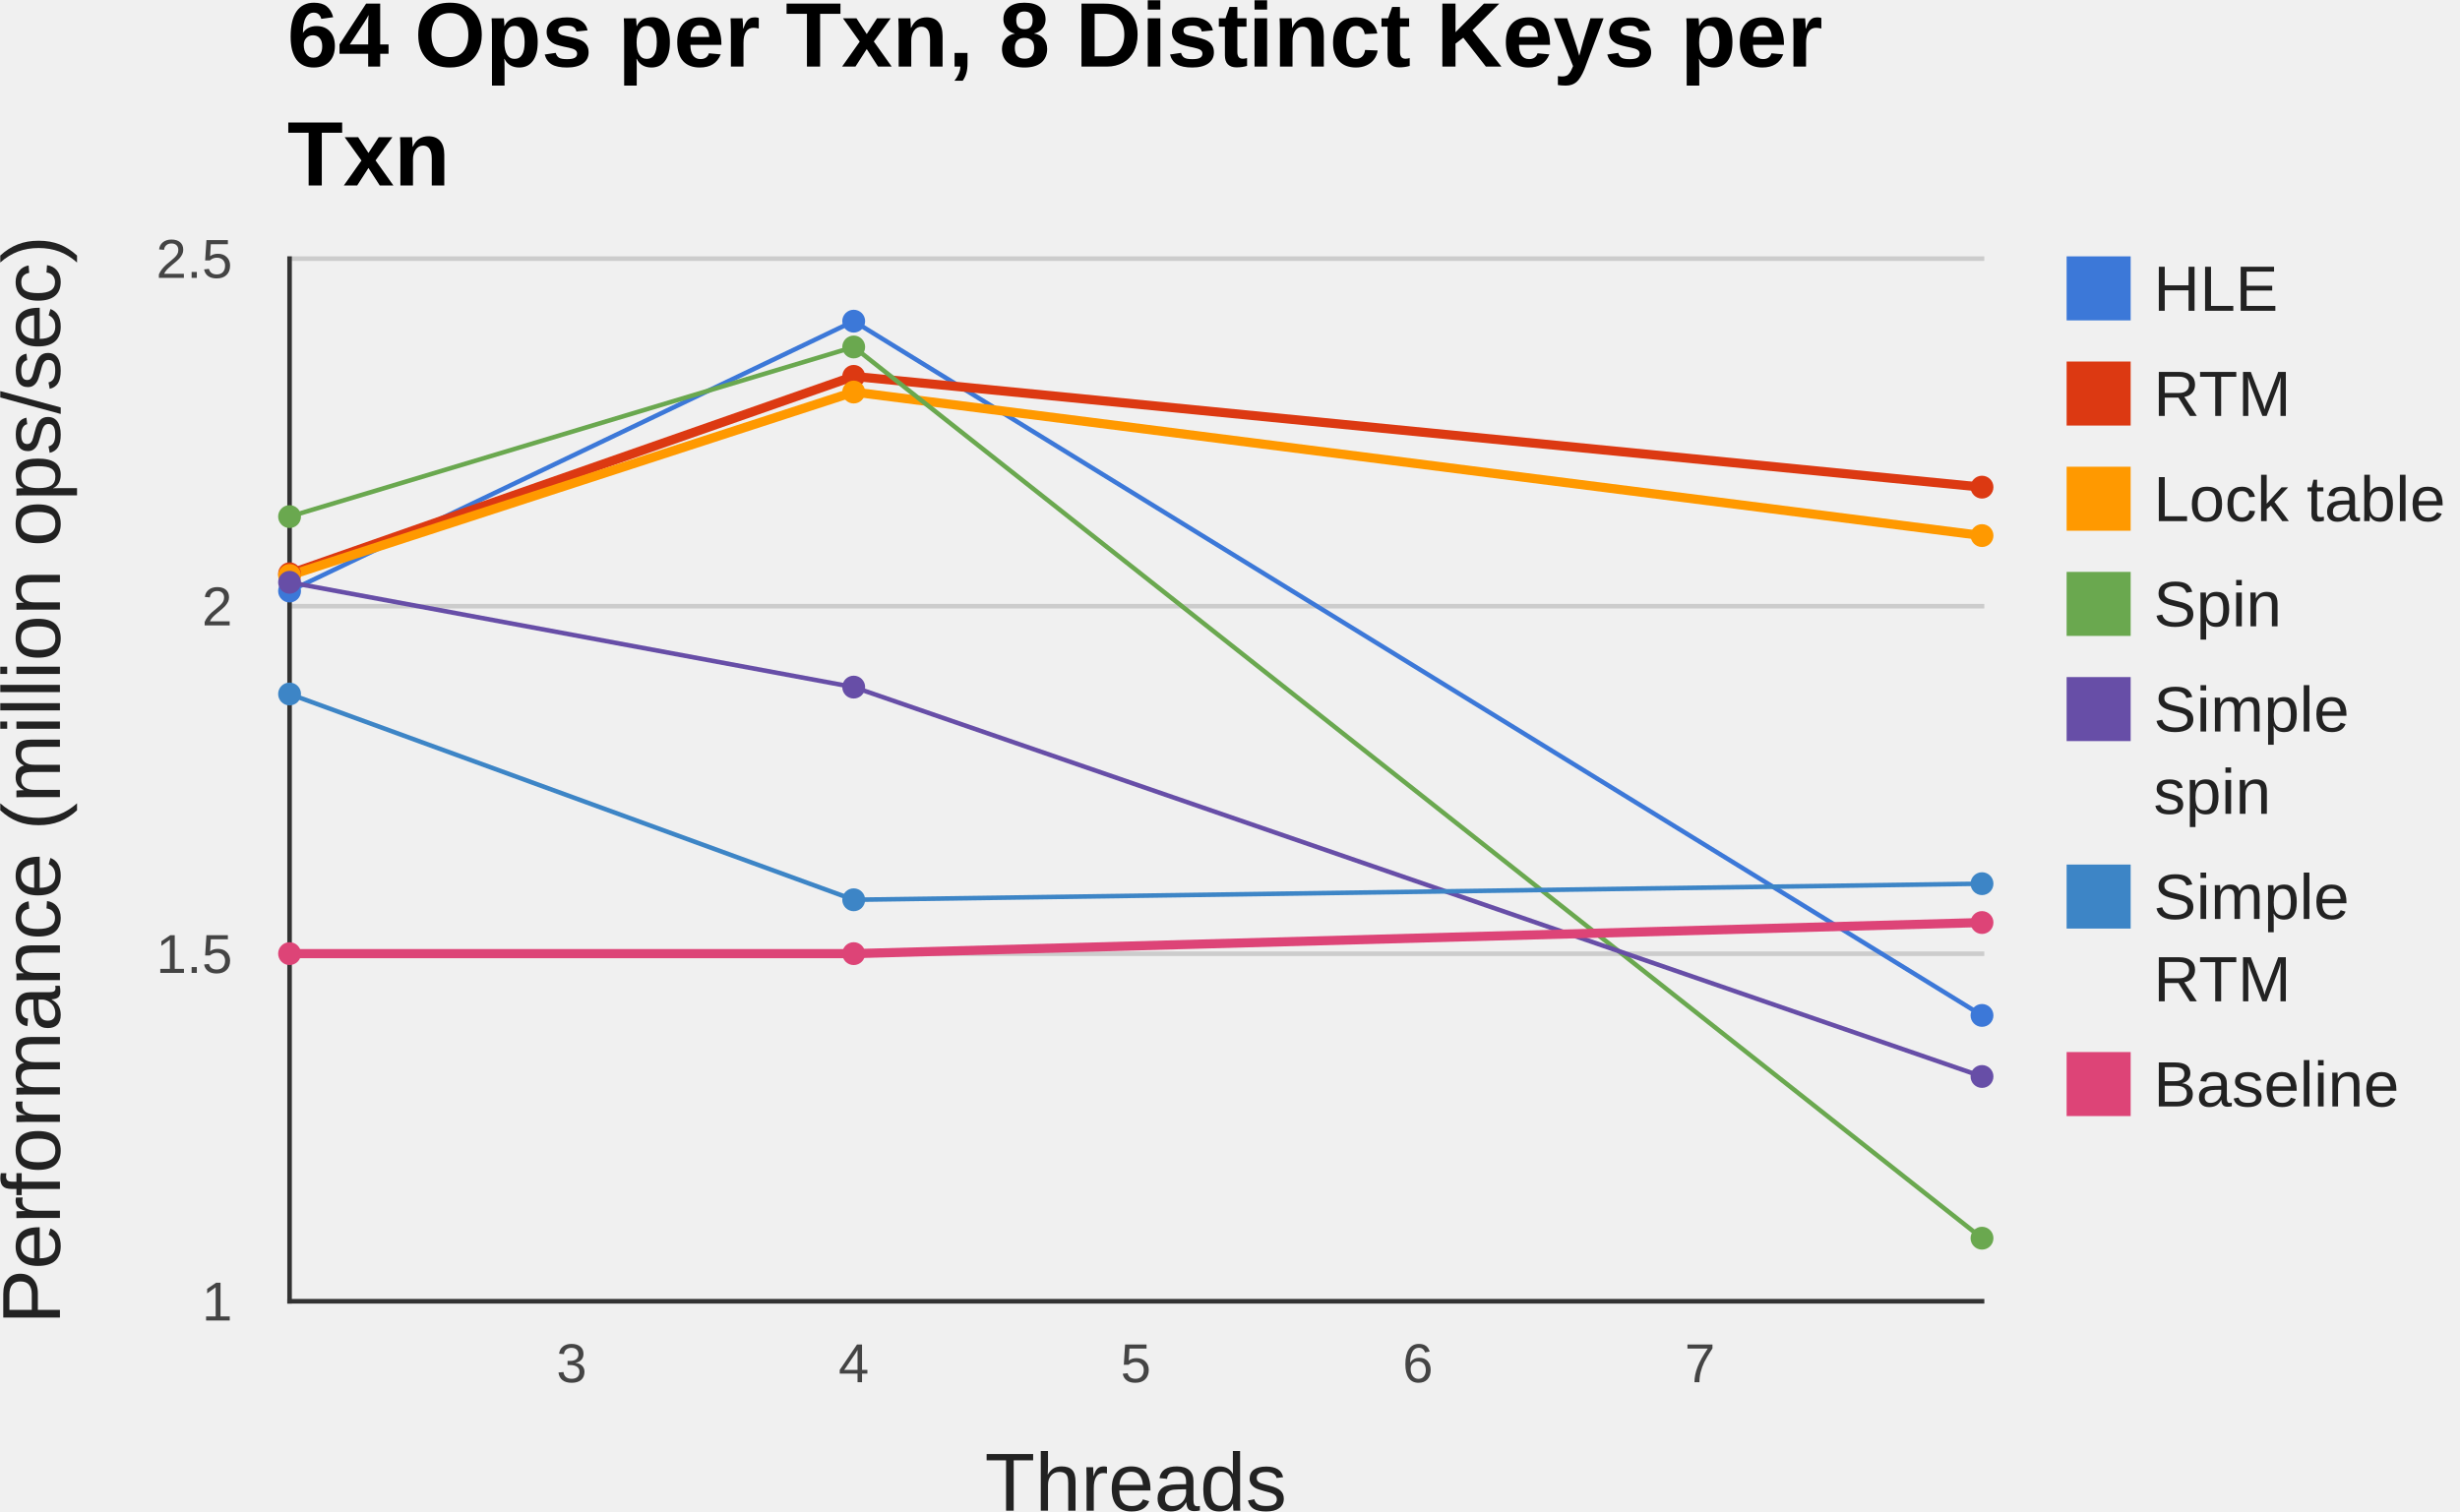
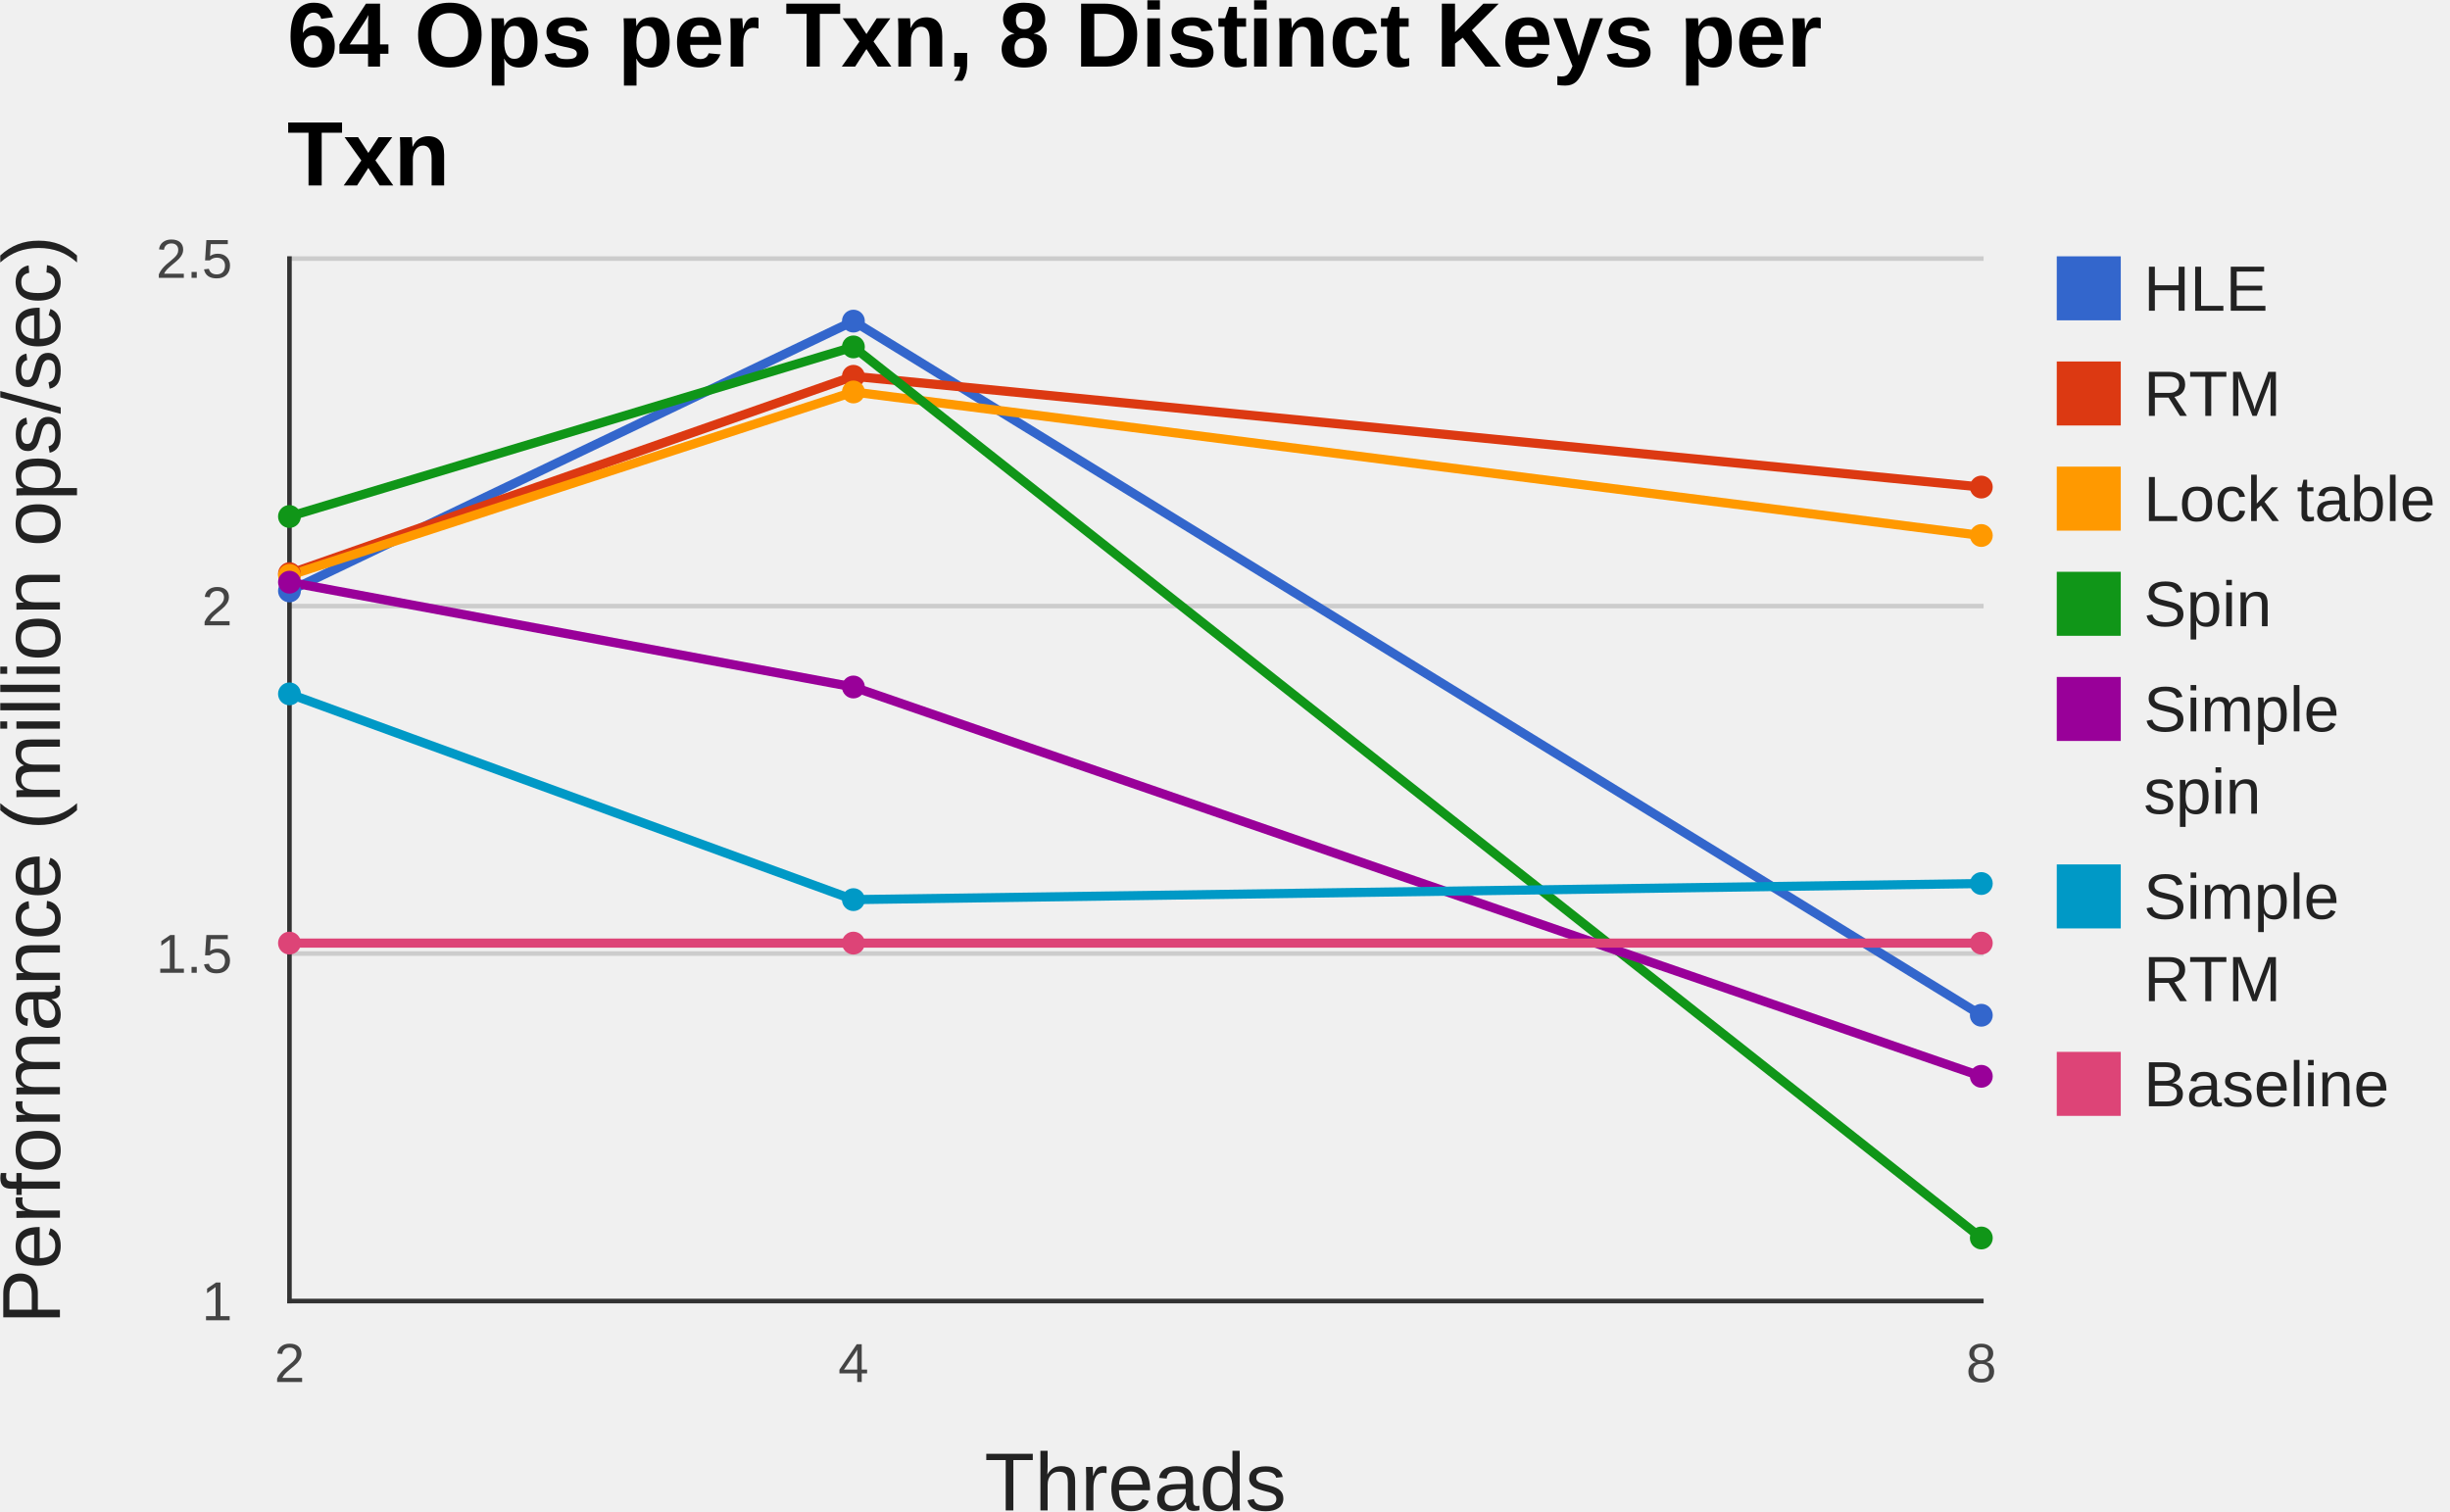
- <svg xmlns="http://www.w3.org/2000/svg" width="537.804" height="330.571" style="overflow:hidden" id="svg2" version="1.1">
+ <svg xmlns="http://www.w3.org/2000/svg" width="535.804" height="330.571" style="overflow:hidden" id="svg2" version="1.1">
  <defs id="defs">
-     <clipPath id="_ABSTRACT_RENDERER_ID_467">
+     <clipPath id="_ABSTRACT_RENDERER_ID_626">
      <rect x="115" y="71" width="371" height="229" id="rect6" />
    </clipPath>
  </defs>
  <g id="g10" transform="translate(-52.19551,-14.93945)">
    <text x="115" y="29.5" font-size="20" font-weight="bold" id="text12" style="font-size:20px;font-weight:bold;text-anchor:start;fill:#000000;stroke:none;font-family:Arial">64 Ops per Txn, 8 Distinct Keys per</text>
    <text x="115" y="55.5" font-size="20" font-weight="bold" id="text14" style="font-size:20px;font-weight:bold;text-anchor:start;fill:#000000;stroke:none;font-family:Arial">Txn</text>
  </g>
-   <g id="g16" transform="translate(-48.19551,-14.93945)">
+   <g id="g16" transform="translate(-50.19551,-14.93945)">
    <rect x="500" y="71" width="86" height="188" id="rect18" style="fill:#ffffff;fill-opacity:0;stroke:none" />
    <g id="g20">
      <rect x="500" y="71" width="86" height="14" id="rect22" style="fill:#ffffff;fill-opacity:0;stroke:none" />
      <g id="g24">
        <text x="519" y="82.9" font-size="14" id="text26" style="font-size:14px;text-anchor:start;fill:#222222;stroke:none;font-family:Arial">HLE</text>
      </g>
-       <rect x="500" y="71" width="14" height="14" id="rect28" style="fill:#3c78d8;stroke:none" />
+       <rect x="500" y="71" width="14" height="14" id="rect28" style="fill:#3366cc;stroke:none" />
    </g>
    <g id="g30">
      <rect x="500" y="94" width="86" height="14" id="rect32" style="fill:#ffffff;fill-opacity:0;stroke:none" />
      <g id="g34">
        <text x="519" y="105.9" font-size="14" id="text36" style="font-size:14px;text-anchor:start;fill:#222222;stroke:none;font-family:Arial">RTM</text>
      </g>
      <rect x="500" y="94" width="14" height="14" id="rect38" style="fill:#dc3912;stroke:none" />
    </g>
    <g id="g40">
      <rect x="500" y="117" width="86" height="14" id="rect42" style="fill:#ffffff;fill-opacity:0;stroke:none" />
      <g id="g44">
        <text x="519" y="128.9" font-size="14" id="text46" style="font-size:14px;text-anchor:start;fill:#222222;stroke:none;font-family:Arial">Lock table</text>
      </g>
      <rect x="500" y="117" width="14" height="14" id="rect48" style="fill:#ff9900;stroke:none" />
    </g>
    <g id="g50">
      <rect x="500" y="140" width="86" height="14" id="rect52" style="fill:#ffffff;fill-opacity:0;stroke:none" />
      <g id="g54">
        <text x="519" y="151.9" font-size="14" id="text56" style="font-size:14px;text-anchor:start;fill:#222222;stroke:none;font-family:Arial">Spin</text>
      </g>
-       <rect x="500" y="140" width="14" height="14" id="rect58" style="fill:#6aa84f;stroke:none" />
+       <rect x="500" y="140" width="14" height="14" id="rect58" style="fill:#109618;stroke:none" />
    </g>
    <g id="g60">
      <rect x="500" y="163" width="86" height="32" id="rect62" style="fill:#ffffff;fill-opacity:0;stroke:none" />
      <g id="g64">
        <text x="519" y="174.9" font-size="14" id="text66" style="font-size:14px;text-anchor:start;fill:#222222;stroke:none;font-family:Arial">Simple</text>
        <text x="519" y="192.9" font-size="14" id="text68" style="font-size:14px;text-anchor:start;fill:#222222;stroke:none;font-family:Arial">spin</text>
      </g>
-       <rect x="500" y="163" width="14" height="14" id="rect70" style="fill:#674ea7;stroke:none" />
+       <rect x="500" y="163" width="14" height="14" id="rect70" style="fill:#990099;stroke:none" />
    </g>
    <g id="g72">
      <rect x="500" y="204" width="86" height="32" id="rect74" style="fill:#ffffff;fill-opacity:0;stroke:none" />
      <g id="g76">
        <text x="519" y="215.9" font-size="14" id="text78" style="font-size:14px;text-anchor:start;fill:#222222;stroke:none;font-family:Arial">Simple</text>
        <text x="519" y="233.9" font-size="14" id="text80" style="font-size:14px;text-anchor:start;fill:#222222;stroke:none;font-family:Arial">RTM</text>
      </g>
-       <rect x="500" y="204" width="14" height="14" id="rect82" style="fill:#3d85c6;stroke:none" />
+       <rect x="500" y="204" width="14" height="14" id="rect82" style="fill:#0099c6;stroke:none" />
    </g>
    <g id="g84">
      <rect x="500" y="245" width="86" height="14" id="rect86" style="fill:#ffffff;fill-opacity:0;stroke:none" />
      <g id="g88">
        <text x="519" y="256.9" font-size="14" id="text90" style="font-size:14px;text-anchor:start;fill:#222222;stroke:none;font-family:Arial">Baseline</text>
      </g>
      <rect x="500" y="245" width="14" height="14" id="rect92" style="fill:#dd4477;stroke:none" />
    </g>
  </g>
-   <g id="g94" transform="translate(-52.19551,-14.93945)">
-     <rect x="115" y="71" width="371" height="229" id="rect96" style="fill:#ffffff;fill-opacity:0;stroke:none" />
-     <g clip-path="url(https://docs.google.com/spreadsheet/ccc?key=0AmZyP9czufnudDBOWXg5WUNKT1FiWDI3MHN1RkdHS2c&amp;usp=drive_web#_ABSTRACT_RENDERER_ID_467)" id="g98">
-       <g id="g100">
-         <rect x="115" y="299" width="371" height="1" id="rect102" style="fill:#cccccc;stroke:none" />
-         <rect x="115" y="223" width="371" height="1" id="rect104" style="fill:#cccccc;stroke:none" />
-         <rect x="115" y="147" width="371" height="1" id="rect106" style="fill:#cccccc;stroke:none" />
-         <rect x="115" y="71" width="371" height="1" id="rect108" style="fill:#cccccc;stroke:none" />
-       </g>
-       <g id="g110">
-         <rect x="115" y="71" width="1" height="229" id="rect112" style="fill:#333333;stroke:none" />
-         <rect x="115" y="299" width="371" height="1" id="rect114" style="fill:#333333;stroke:none" />
-       </g>
-       <g id="g116">
-         <path d="M 115.5,144.189 238.833,85.173 485.5,236.991" id="path118" style="fill:none;stroke:#3c78d8;stroke-width:1" />
-         <path d="M 115.5,140.405 238.833,97.242 485.5,121.468" id="path120" style="fill:none;stroke:#dc3912;stroke-width:2" />
-         <path d="M 115.5,140.781 238.833,100.67 485.5,132.062" id="path122" style="fill:none;stroke:#ff9900;stroke-width:2" />
-         <path d="M 115.5,127.905 238.833,90.815 485.5,285.706" id="path124" style="fill:none;stroke:#6aa84f;stroke-width:1" />
-         <path d="M 115.5,142.276 238.833,165.195 485.5,250.345" id="path126" style="fill:none;stroke:#674ea7;stroke-width:1" />
-         <path d="M 115.5,166.7 238.833,211.702 485.5,208.18" id="path128" style="fill:none;stroke:#3d85c6;stroke-width:1" />
-         <path d="m 115.5,223.479 123.333,0 L 485.5,216.676" id="path130" style="fill:none;stroke:#dd4477;stroke-width:2" />
-       </g>
-     </g>
-     <g id="g132">
-       <circle cx="115.5" cy="144.189" r="2.5" id="circle134" style="fill:#3c78d8;stroke:none" d="m 118,144.189 c 0,1.381 -1.119,2.5 -2.5,2.5 -1.381,0 -2.5,-1.119 -2.5,-2.5 0,-1.381 1.119,-2.5 2.5,-2.5 1.381,0 2.5,1.119 2.5,2.5 z" />
-       <circle cx="238.833" cy="85.173" r="2.5" id="circle136" style="fill:#3c78d8;stroke:none" d="m 241.333,85.173 c 0,1.381 -1.119,2.5 -2.5,2.5 -1.381,0 -2.5,-1.119 -2.5,-2.5 0,-1.381 1.119,-2.5 2.5,-2.5 1.381,0 2.5,1.119 2.5,2.5 z" />
-       <circle cx="485.5" cy="236.991" r="2.5" id="circle138" style="fill:#3c78d8;stroke:none" d="m 488,236.991 c 0,1.381 -1.119,2.5 -2.5,2.5 -1.381,0 -2.5,-1.119 -2.5,-2.5 0,-1.381 1.119,-2.5 2.5,-2.5 1.381,0 2.5,1.119 2.5,2.5 z" />
-       <circle cx="115.5" cy="140.405" r="2.5" id="circle140" style="fill:#dc3912;stroke:none" d="m 118,140.405 c 0,1.381 -1.119,2.5 -2.5,2.5 -1.381,0 -2.5,-1.119 -2.5,-2.5 0,-1.381 1.119,-2.5 2.5,-2.5 1.381,0 2.5,1.119 2.5,2.5 z" />
-       <circle cx="238.833" cy="97.242" r="2.5" id="circle142" style="fill:#dc3912;stroke:none" d="m 241.333,97.242 c 0,1.381 -1.119,2.5 -2.5,2.5 -1.381,0 -2.5,-1.119 -2.5,-2.5 0,-1.381 1.119,-2.5 2.5,-2.5 1.381,0 2.5,1.119 2.5,2.5 z" />
-       <circle cx="485.5" cy="121.468" r="2.5" id="circle144" style="fill:#dc3912;stroke:none" d="m 488,121.468 c 0,1.381 -1.119,2.5 -2.5,2.5 -1.381,0 -2.5,-1.119 -2.5,-2.5 0,-1.381 1.119,-2.5 2.5,-2.5 1.381,0 2.5,1.119 2.5,2.5 z" />
-       <circle cx="115.5" cy="140.781" r="2.5" id="circle146" style="fill:#ff9900;stroke:none" d="m 118,140.781 c 0,1.381 -1.119,2.5 -2.5,2.5 -1.381,0 -2.5,-1.119 -2.5,-2.5 0,-1.381 1.119,-2.5 2.5,-2.5 1.381,0 2.5,1.119 2.5,2.5 z" />
-       <circle cx="238.833" cy="100.67" r="2.5" id="circle148" style="fill:#ff9900;stroke:none" d="m 241.333,100.67 c 0,1.381 -1.119,2.5 -2.5,2.5 -1.381,0 -2.5,-1.119 -2.5,-2.5 0,-1.381 1.119,-2.5 2.5,-2.5 1.381,0 2.5,1.119 2.5,2.5 z" />
-       <circle cx="485.5" cy="132.062" r="2.5" id="circle150" style="fill:#ff9900;stroke:none" d="m 488,132.062 c 0,1.381 -1.119,2.5 -2.5,2.5 -1.381,0 -2.5,-1.119 -2.5,-2.5 0,-1.381 1.119,-2.5 2.5,-2.5 1.381,0 2.5,1.119 2.5,2.5 z" />
-       <circle cx="115.5" cy="127.905" r="2.5" id="circle152" style="fill:#6aa84f;stroke:none" d="m 118,127.905 c 0,1.381 -1.119,2.5 -2.5,2.5 -1.381,0 -2.5,-1.119 -2.5,-2.5 0,-1.381 1.119,-2.5 2.5,-2.5 1.381,0 2.5,1.119 2.5,2.5 z" />
-       <circle cx="238.833" cy="90.815" r="2.5" id="circle154" style="fill:#6aa84f;stroke:none" d="m 241.333,90.815 c 0,1.381 -1.119,2.5 -2.5,2.5 -1.381,0 -2.5,-1.119 -2.5,-2.5 0,-1.381 1.119,-2.5 2.5,-2.5 1.381,0 2.5,1.119 2.5,2.5 z" />
-       <circle cx="485.5" cy="285.706" r="2.5" id="circle156" style="fill:#6aa84f;stroke:none" d="m 488,285.706 c 0,1.381 -1.119,2.5 -2.5,2.5 -1.381,0 -2.5,-1.119 -2.5,-2.5 0,-1.381 1.119,-2.5 2.5,-2.5 1.381,0 2.5,1.119 2.5,2.5 z" />
-       <circle cx="115.5" cy="142.276" r="2.5" id="circle158" style="fill:#674ea7;stroke:none" d="m 118,142.276 c 0,1.381 -1.119,2.5 -2.5,2.5 -1.381,0 -2.5,-1.119 -2.5,-2.5 0,-1.381 1.119,-2.5 2.5,-2.5 1.381,0 2.5,1.119 2.5,2.5 z" />
-       <circle cx="238.833" cy="165.195" r="2.5" id="circle160" style="fill:#674ea7;stroke:none" d="m 241.333,165.195 c 0,1.381 -1.119,2.5 -2.5,2.5 -1.381,0 -2.5,-1.119 -2.5,-2.5 0,-1.381 1.119,-2.5 2.5,-2.5 1.381,0 2.5,1.119 2.5,2.5 z" />
-       <circle cx="485.5" cy="250.345" r="2.5" id="circle162" style="fill:#674ea7;stroke:none" d="m 488,250.345 c 0,1.381 -1.119,2.5 -2.5,2.5 -1.381,0 -2.5,-1.119 -2.5,-2.5 0,-1.381 1.119,-2.5 2.5,-2.5 1.381,0 2.5,1.119 2.5,2.5 z" />
-       <circle cx="115.5" cy="166.7" r="2.5" id="circle164" style="fill:#3d85c6;stroke:none" d="m 118,166.7 c 0,1.381 -1.119,2.5 -2.5,2.5 -1.381,0 -2.5,-1.119 -2.5,-2.5 0,-1.381 1.119,-2.5 2.5,-2.5 1.381,0 2.5,1.119 2.5,2.5 z" />
-       <circle cx="238.833" cy="211.702" r="2.5" id="circle166" style="fill:#3d85c6;stroke:none" d="m 241.333,211.702 c 0,1.381 -1.119,2.5 -2.5,2.5 -1.381,0 -2.5,-1.119 -2.5,-2.5 0,-1.381 1.119,-2.5 2.5,-2.5 1.381,0 2.5,1.119 2.5,2.5 z" />
-       <circle cx="485.5" cy="208.18" r="2.5" id="circle168" style="fill:#3d85c6;stroke:none" d="m 488,208.18 c 0,1.381 -1.119,2.5 -2.5,2.5 -1.381,0 -2.5,-1.119 -2.5,-2.5 0,-1.381 1.119,-2.5 2.5,-2.5 1.381,0 2.5,1.119 2.5,2.5 z" />
-       <circle cx="115.5" cy="223.479" r="2.5" id="circle170" style="fill:#dd4477;stroke:none" d="m 118,223.479 c 0,1.381 -1.119,2.5 -2.5,2.5 -1.381,0 -2.5,-1.119 -2.5,-2.5 0,-1.381 1.119,-2.5 2.5,-2.5 1.381,0 2.5,1.119 2.5,2.5 z" />
-       <circle cx="238.833" cy="223.479" r="2.5" id="circle172" style="fill:#dd4477;stroke:none" d="m 241.333,223.479 c 0,1.381 -1.119,2.5 -2.5,2.5 -1.381,0 -2.5,-1.119 -2.5,-2.5 0,-1.381 1.119,-2.5 2.5,-2.5 1.381,0 2.5,1.119 2.5,2.5 z" />
-       <circle cx="485.5" cy="216.676" r="2.5" id="circle174" style="fill:#dd4477;stroke:none" d="m 488,216.676 c 0,1.381 -1.119,2.5 -2.5,2.5 -1.381,0 -2.5,-1.119 -2.5,-2.5 0,-1.381 1.119,-2.5 2.5,-2.5 1.381,0 2.5,1.119 2.5,2.5 z" />
-     </g>
-     <g id="g176">
-       <g id="g178">
-         <text x="177.167" y="317.2" font-size="12" id="text180" style="font-size:12px;text-anchor:middle;fill:#444444;stroke:none;font-family:Arial">3</text>
-       </g>
-       <g id="g182">
-         <text x="238.833" y="317.2" font-size="12" id="text184" style="font-size:12px;text-anchor:middle;fill:#444444;stroke:none;font-family:Arial">4</text>
-       </g>
-       <g id="g186">
-         <text x="300.5" y="317.2" font-size="12" id="text188" style="font-size:12px;text-anchor:middle;fill:#444444;stroke:none;font-family:Arial">5</text>
-       </g>
-       <g id="g190">
-         <text x="362.167" y="317.2" font-size="12" id="text192" style="font-size:12px;text-anchor:middle;fill:#444444;stroke:none;font-family:Arial">6</text>
-       </g>
-       <g id="g194">
-         <text x="423.833" y="317.2" font-size="12" id="text196" style="font-size:12px;text-anchor:middle;fill:#444444;stroke:none;font-family:Arial">7</text>
-       </g>
-       <g id="g198">
-         <text x="103" y="303.7" font-size="12" id="text200" style="font-size:12px;text-anchor:end;fill:#444444;stroke:none;font-family:Arial">1</text>
-       </g>
-       <g id="g202">
-         <text x="103" y="227.7" font-size="12" id="text204" style="font-size:12px;text-anchor:end;fill:#444444;stroke:none;font-family:Arial">1.5</text>
-       </g>
-       <g id="g206">
-         <text x="103" y="151.7" font-size="12" id="text208" style="font-size:12px;text-anchor:end;fill:#444444;stroke:none;font-family:Arial">2</text>
-       </g>
-       <g id="g210">
-         <text x="103" y="75.7" font-size="12" id="text212" style="font-size:12px;text-anchor:end;fill:#444444;stroke:none;font-family:Arial">2.5</text>
-       </g>
-     </g>
+   <rect style="fill:#ffffff;fill-opacity:0;stroke:none" id="rect96" height="229" width="371" y="56.061" x="62.804" />
+   <g id="g100" transform="translate(-52.19551,-14.93945)">
+     <rect x="115" y="299" width="371" height="1" id="rect102" style="fill:#cccccc;stroke:none" />
+     <rect x="115" y="223" width="371" height="1" id="rect104" style="fill:#cccccc;stroke:none" />
+     <rect x="115" y="147" width="371" height="1" id="rect106" style="fill:#cccccc;stroke:none" />
+     <rect x="115" y="71" width="371" height="1" id="rect108" style="fill:#cccccc;stroke:none" />
+   </g>
+   <g id="g110" transform="translate(-52.19551,-14.93945)">
+     <rect x="115" y="71" width="1" height="229" id="rect112" style="fill:#333333;stroke:none" />
+     <rect x="115" y="299" width="371" height="1" id="rect114" style="fill:#333333;stroke:none" />
+   </g>
+   <g id="g116" transform="translate(-52.19551,-14.93945)">
+     <path d="M 115.5,144.189 238.833,85.173 485.5,236.991" id="path118" style="fill:none;stroke:#3366cc;stroke-width:2" />
+     <path d="M 115.5,140.405 238.833,97.242 485.5,121.468" id="path120" style="fill:none;stroke:#dc3912;stroke-width:2" />
+     <path d="M 115.5,140.781 238.833,100.67 485.5,132.062" id="path122" style="fill:none;stroke:#ff9900;stroke-width:2" />
+     <path d="M 115.5,127.905 238.833,90.815 485.5,285.706" id="path124" style="fill:none;stroke:#109618;stroke-width:2" />
+     <path d="M 115.5,142.276 238.833,165.195 485.5,250.345" id="path126" style="fill:none;stroke:#990099;stroke-width:2" />
+     <path d="M 115.5,166.7 238.833,211.702 485.5,208.18" id="path128" style="fill:none;stroke:#0099c6;stroke-width:2" />
+     <path d="m 115.5,221.211 123.333,0 246.667,0" id="path130" style="fill:none;stroke:#dd4477;stroke-width:2" />
+   </g>
+   <circle cx="115.5" cy="144.189" r="2.5" id="circle134" style="fill:#3366cc;stroke:none" transform="translate(-52.19551,-14.93945)" />
+   <circle cx="238.833" cy="85.173" r="2.5" id="circle136" style="fill:#3366cc;stroke:none" transform="translate(-52.19551,-14.93945)" />
+   <circle cx="485.5" cy="236.991" r="2.5" id="circle138" style="fill:#3366cc;stroke:none" transform="translate(-52.19551,-14.93945)" />
+   <circle cx="115.5" cy="140.405" r="2.5" id="circle140" style="fill:#dc3912;stroke:none" transform="translate(-52.19551,-14.93945)" />
+   <circle cx="238.833" cy="97.242" r="2.5" id="circle142" style="fill:#dc3912;stroke:none" transform="translate(-52.19551,-14.93945)" />
+   <circle cx="485.5" cy="121.468" r="2.5" id="circle144" style="fill:#dc3912;stroke:none" transform="translate(-52.19551,-14.93945)" />
+   <circle cx="115.5" cy="140.781" r="2.5" id="circle146" style="fill:#ff9900;stroke:none" transform="translate(-52.19551,-14.93945)" />
+   <circle cx="238.833" cy="100.67" r="2.5" id="circle148" style="fill:#ff9900;stroke:none" transform="translate(-52.19551,-14.93945)" />
+   <circle cx="485.5" cy="132.062" r="2.5" id="circle150" style="fill:#ff9900;stroke:none" transform="translate(-52.19551,-14.93945)" />
+   <circle cx="115.5" cy="127.905" r="2.5" id="circle152" style="fill:#109618;stroke:none" transform="translate(-52.19551,-14.93945)" />
+   <circle cx="238.833" cy="90.815" r="2.5" id="circle154" style="fill:#109618;stroke:none" transform="translate(-52.19551,-14.93945)" />
+   <circle cx="485.5" cy="285.706" r="2.5" id="circle156" style="fill:#109618;stroke:none" transform="translate(-52.19551,-14.93945)" />
+   <circle cx="115.5" cy="142.276" r="2.5" id="circle158" style="fill:#990099;stroke:none" transform="translate(-52.19551,-14.93945)" />
+   <circle cx="238.833" cy="165.195" r="2.5" id="circle160" style="fill:#990099;stroke:none" transform="translate(-52.19551,-14.93945)" />
+   <circle cx="485.5" cy="250.345" r="2.5" id="circle162" style="fill:#990099;stroke:none" transform="translate(-52.19551,-14.93945)" />
+   <circle cx="115.5" cy="166.7" r="2.5" id="circle164" style="fill:#0099c6;stroke:none" transform="translate(-52.19551,-14.93945)" />
+   <circle cx="238.833" cy="211.702" r="2.5" id="circle166" style="fill:#0099c6;stroke:none" transform="translate(-52.19551,-14.93945)" />
+   <circle cx="485.5" cy="208.18" r="2.5" id="circle168" style="fill:#0099c6;stroke:none" transform="translate(-52.19551,-14.93945)" />
+   <circle cx="115.5" cy="221.211" r="2.5" id="circle170" style="fill:#dd4477;stroke:none" transform="translate(-52.19551,-14.93945)" />
+   <circle cx="238.833" cy="221.211" r="2.5" id="circle172" style="fill:#dd4477;stroke:none" transform="translate(-52.19551,-14.93945)" />
+   <circle cx="485.5" cy="221.211" r="2.5" id="circle174" style="fill:#dd4477;stroke:none" transform="translate(-52.19551,-14.93945)" />
+   <g id="g178" transform="translate(-113.8387,-14.93945)">
+     <text x="177.167" y="317.2" font-size="12" id="text180" style="font-size:12px;text-anchor:middle;fill:#444444;stroke:none;font-family:Arial">2</text>
+   </g>
+   <g id="g182" transform="translate(-52.19551,-14.93945)">
+     <text x="238.833" y="317.2" font-size="12" id="text184" style="font-size:12px;text-anchor:middle;fill:#444444;stroke:none;font-family:Arial">4</text>
+   </g>
+   <g id="g194" transform="translate(9.462359,-14.93945)">
+     <text x="423.833" y="317.2" font-size="12" id="text196" style="font-size:12px;text-anchor:middle;fill:#444444;stroke:none;font-family:Arial">8</text>
+     <text xml:space="preserve" style="font-size:40px;font-style:normal;font-weight:normal;line-height:125%;letter-spacing:0px;word-spacing:0px;fill:#000000;fill-opacity:1;stroke:none;font-family:Sans" x="18.162" y="-25.658" id="text3338" transform="translate(-61.65787,0)">
+       <tspan id="tspan3340" x="18.162" y="-25.658" />
+     </text>
+   </g>
+   <g id="g198" transform="translate(-52.19551,-14.93945)">
+     <text x="103" y="303.7" font-size="12" id="text200" style="font-size:12px;text-anchor:end;fill:#444444;stroke:none;font-family:Arial">1</text>
+   </g>
+   <g id="g202" transform="translate(-52.19551,-14.93945)">
+     <text x="103" y="227.7" font-size="12" id="text204" style="font-size:12px;text-anchor:end;fill:#444444;stroke:none;font-family:Arial">1.5</text>
+   </g>
+   <g id="g206" transform="translate(-52.19551,-14.93945)">
+     <text x="103" y="151.7" font-size="12" id="text208" style="font-size:12px;text-anchor:end;fill:#444444;stroke:none;font-family:Arial">2</text>
+   </g>
+   <g id="g210" transform="translate(-52.19551,-14.93945)">
+     <text x="103" y="75.7" font-size="12" id="text212" style="font-size:12px;text-anchor:end;fill:#444444;stroke:none;font-family:Arial">2.5</text>
  </g>
  <g id="g214" transform="translate(-52.19551,-14.93945)">
    <g id="g216" transform="translate(0,-6)">
      <text x="300.5" y="351.3" font-size="18" id="text218" style="font-size:18px;text-anchor:middle;fill:#222222;stroke:none;font-family:Arial">Threads</text>
    </g>
    <g id="g220" transform="translate(16,0)">
      <text x="49.3" y="185.5" font-size="18" transform="matrix(0,-1,1,0,-136.2,234.8)" id="text222" style="font-size:18px;text-anchor:middle;fill:#222222;stroke:none;font-family:Arial">Performance (million ops/sec)</text>
    </g>
  </g>
  <g id="g224" transform="translate(-52.19551,-14.93945)" />
</svg>
